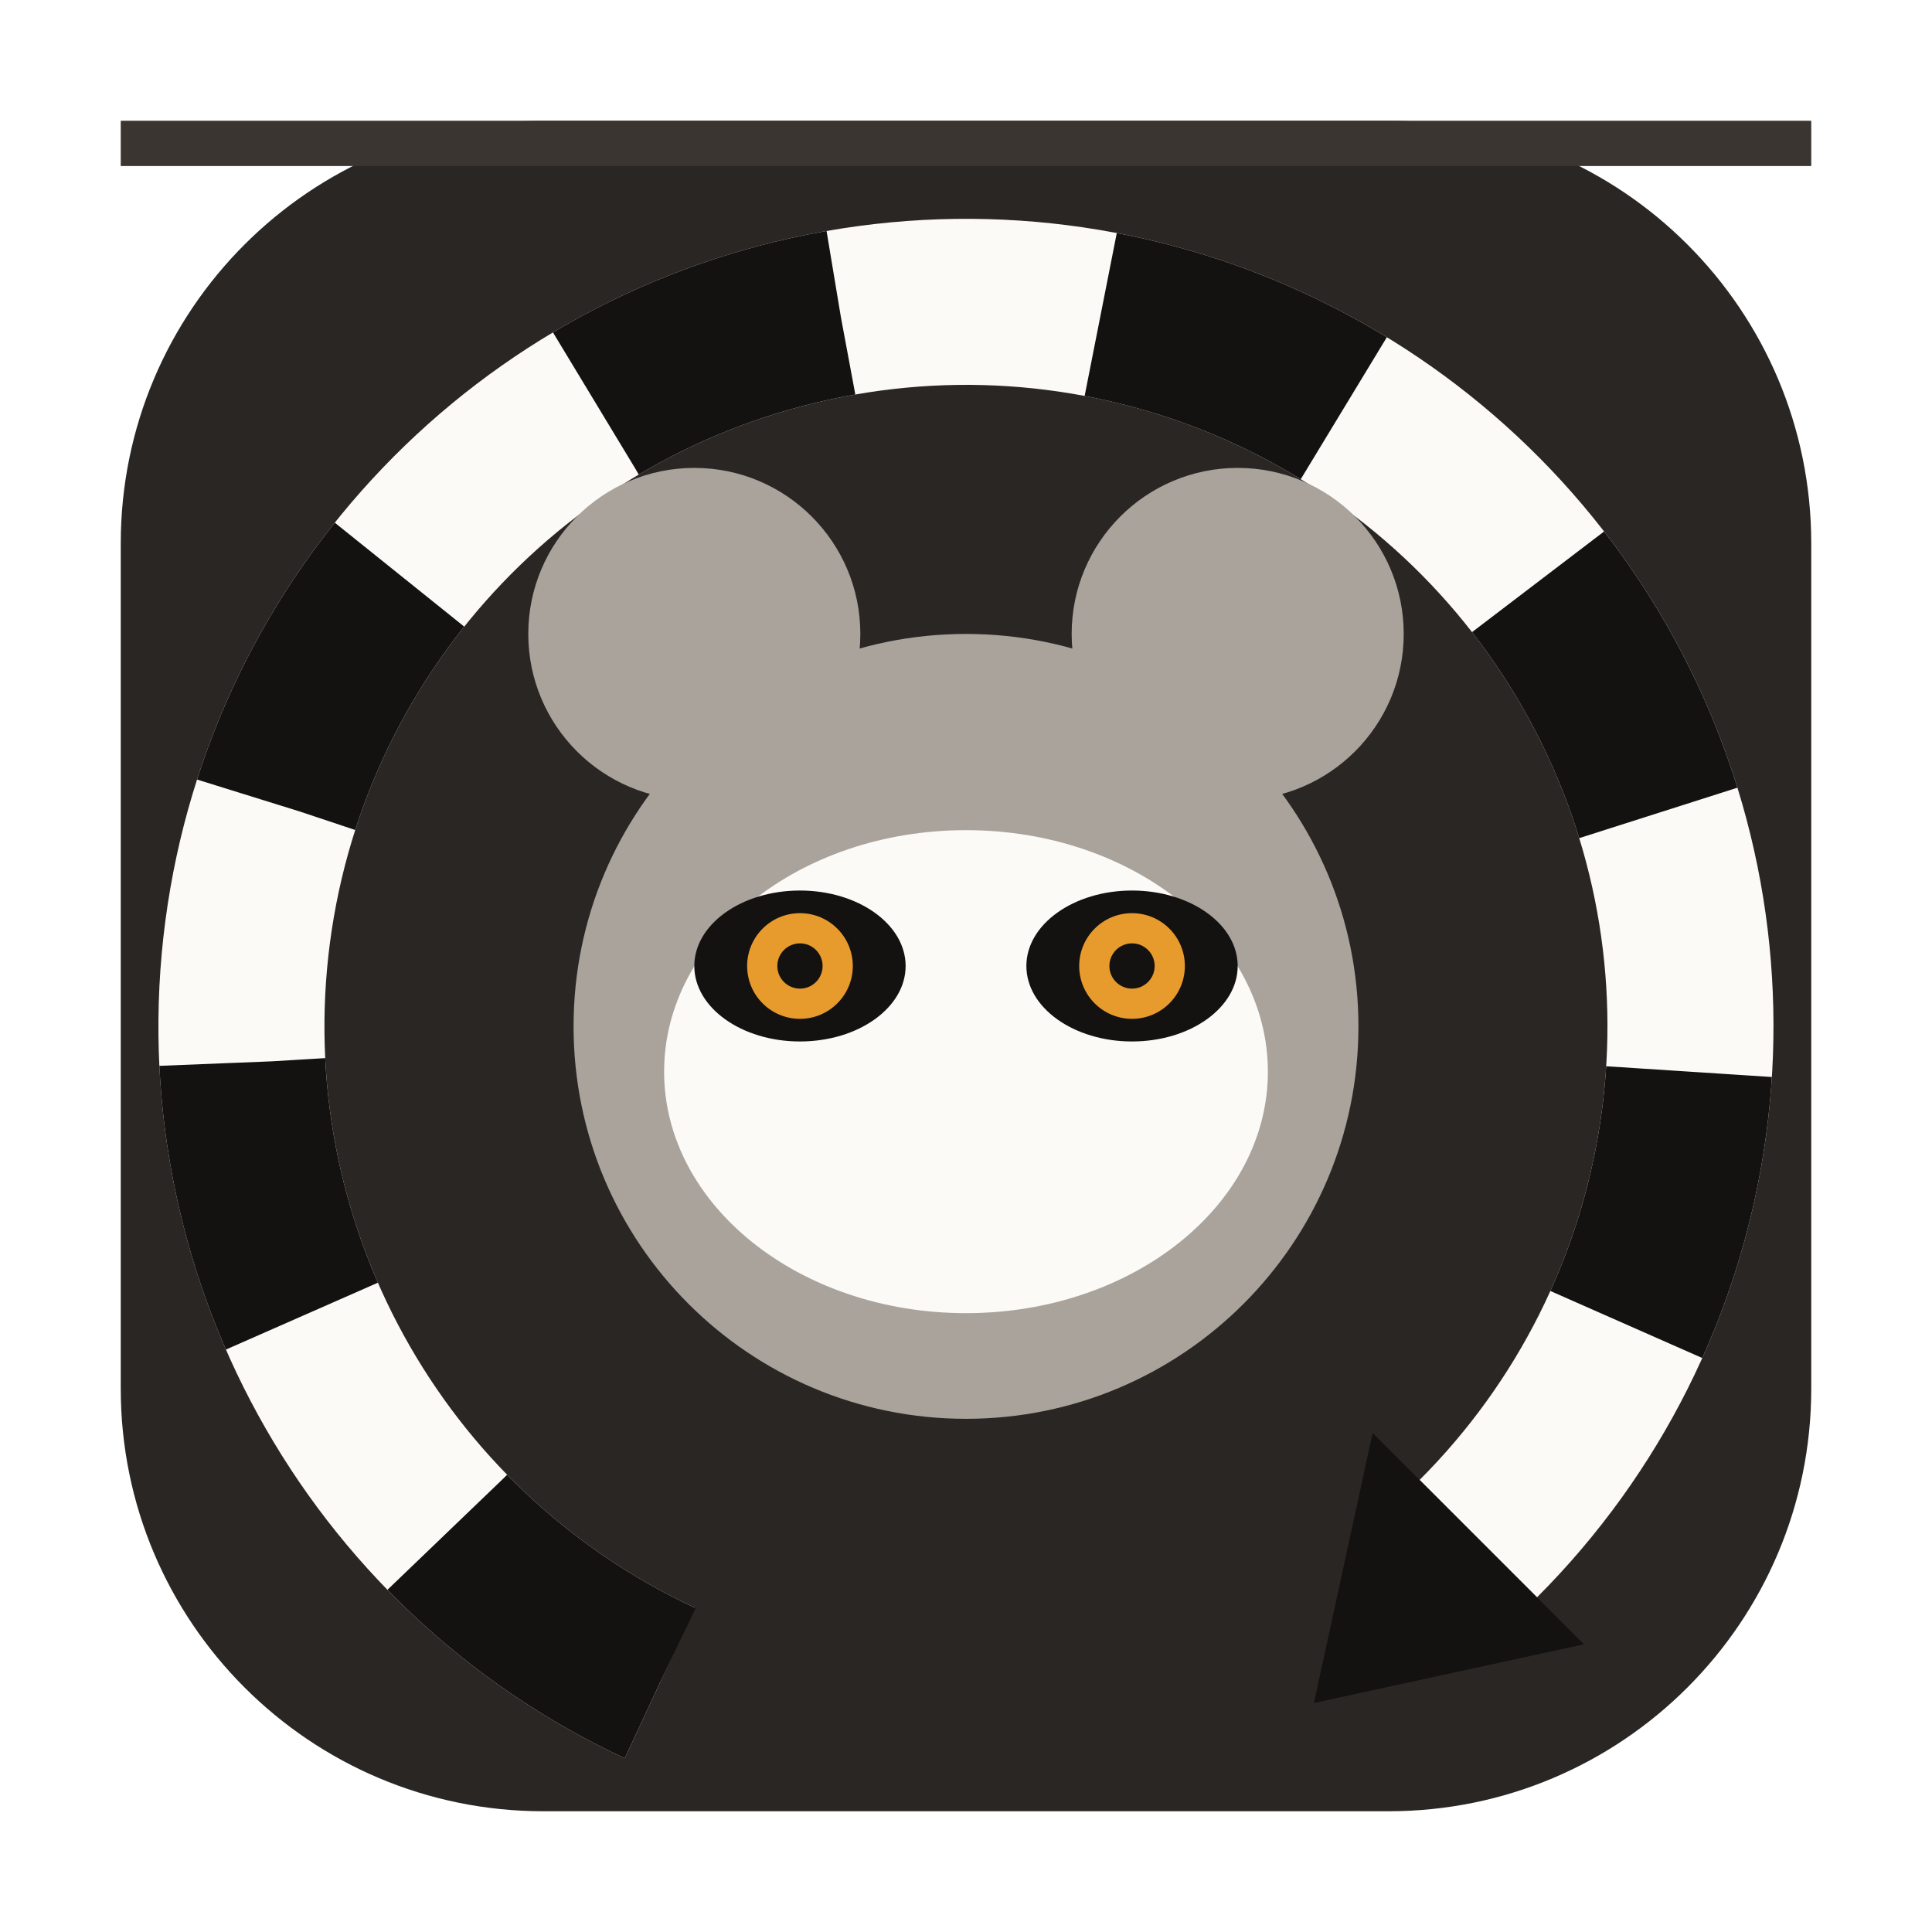
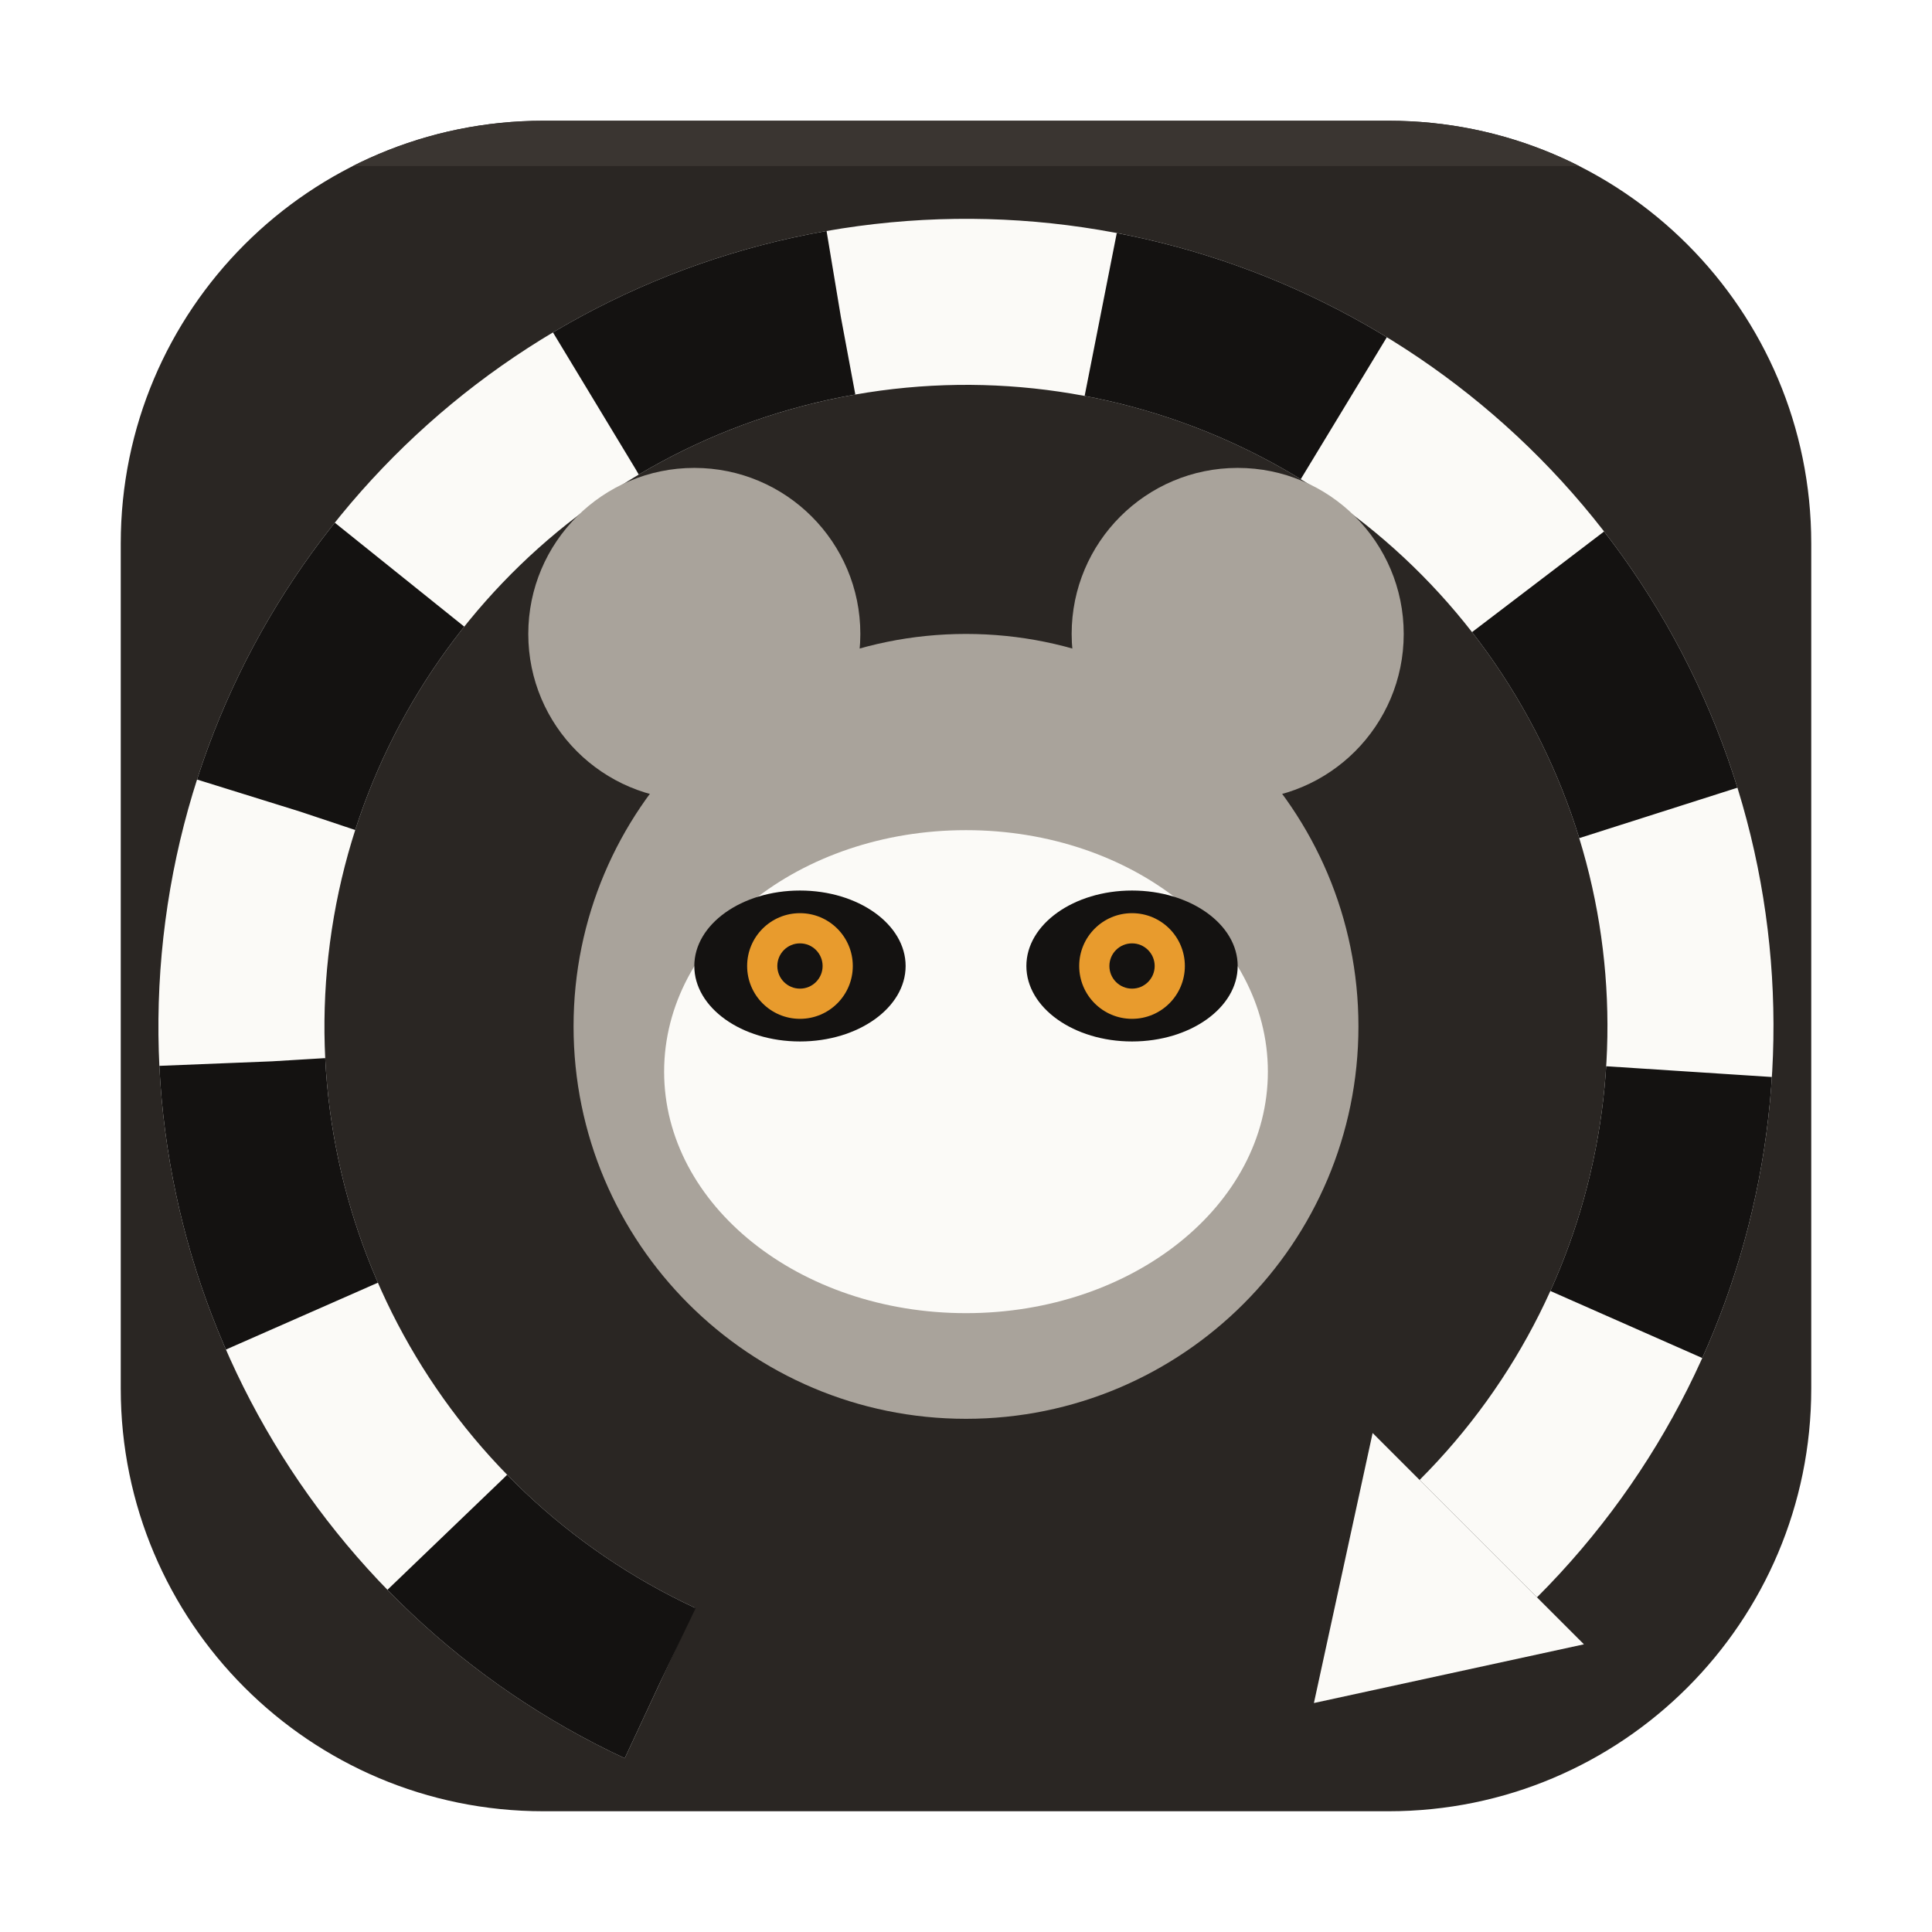
<svg xmlns="http://www.w3.org/2000/svg" viewBox="0 0 256 256">
+   <clipPath id="badge-clip">
+     <rect x="16" y="16" width="224" height="224" rx="56" />
+   </clipPath>
  <rect x="16" y="16" width="224" height="224" rx="56" fill="#2A2623" />
-   <rect x="16" y="16" width="224" height="6" fill="#3A3531" />
+   <rect x="16" y="16" width="224" height="6" fill="#3A3531" clip-path="url(#badge-clip)" />
  <path d="M87.43 223.01A96.00 96.00 0 1 1 195.88 203.88" fill="none" stroke="#FBFAF7" stroke-width="22" stroke-linecap="butt" />
  <path d="M87.43 223.01A96.00 96.00 0 1 1 195.88 203.88" fill="none" stroke="#141211" stroke-width="22" stroke-linecap="butt" stroke-dasharray="34.71 34.71" />
-   <polygon points="209.88 217.88 181.88 189.88 174.10 225.66" fill="#141211" />
+   <polygon points="209.88 217.88 181.88 189.88 174.10 225.66" fill="#FBFAF7" />
  <circle cx="92" cy="84" r="22" fill="#A9A39B" />
  <circle cx="164" cy="84" r="22" fill="#A9A39B" />
  <circle cx="128" cy="136" r="52" fill="#A9A39B" />
  <ellipse cx="128" cy="142" rx="40" ry="32" fill="#FBFAF7" />
  <ellipse cx="106" cy="128" rx="14" ry="10" fill="#141211" />
  <ellipse cx="150" cy="128" rx="14" ry="10" fill="#141211" />
  <circle cx="106" cy="128" r="7" fill="#E89B2D" />
  <circle cx="150" cy="128" r="7" fill="#E89B2D" />
  <circle cx="106" cy="128" r="3" fill="#141211" />
  <circle cx="150" cy="128" r="3" fill="#141211" />
</svg>
